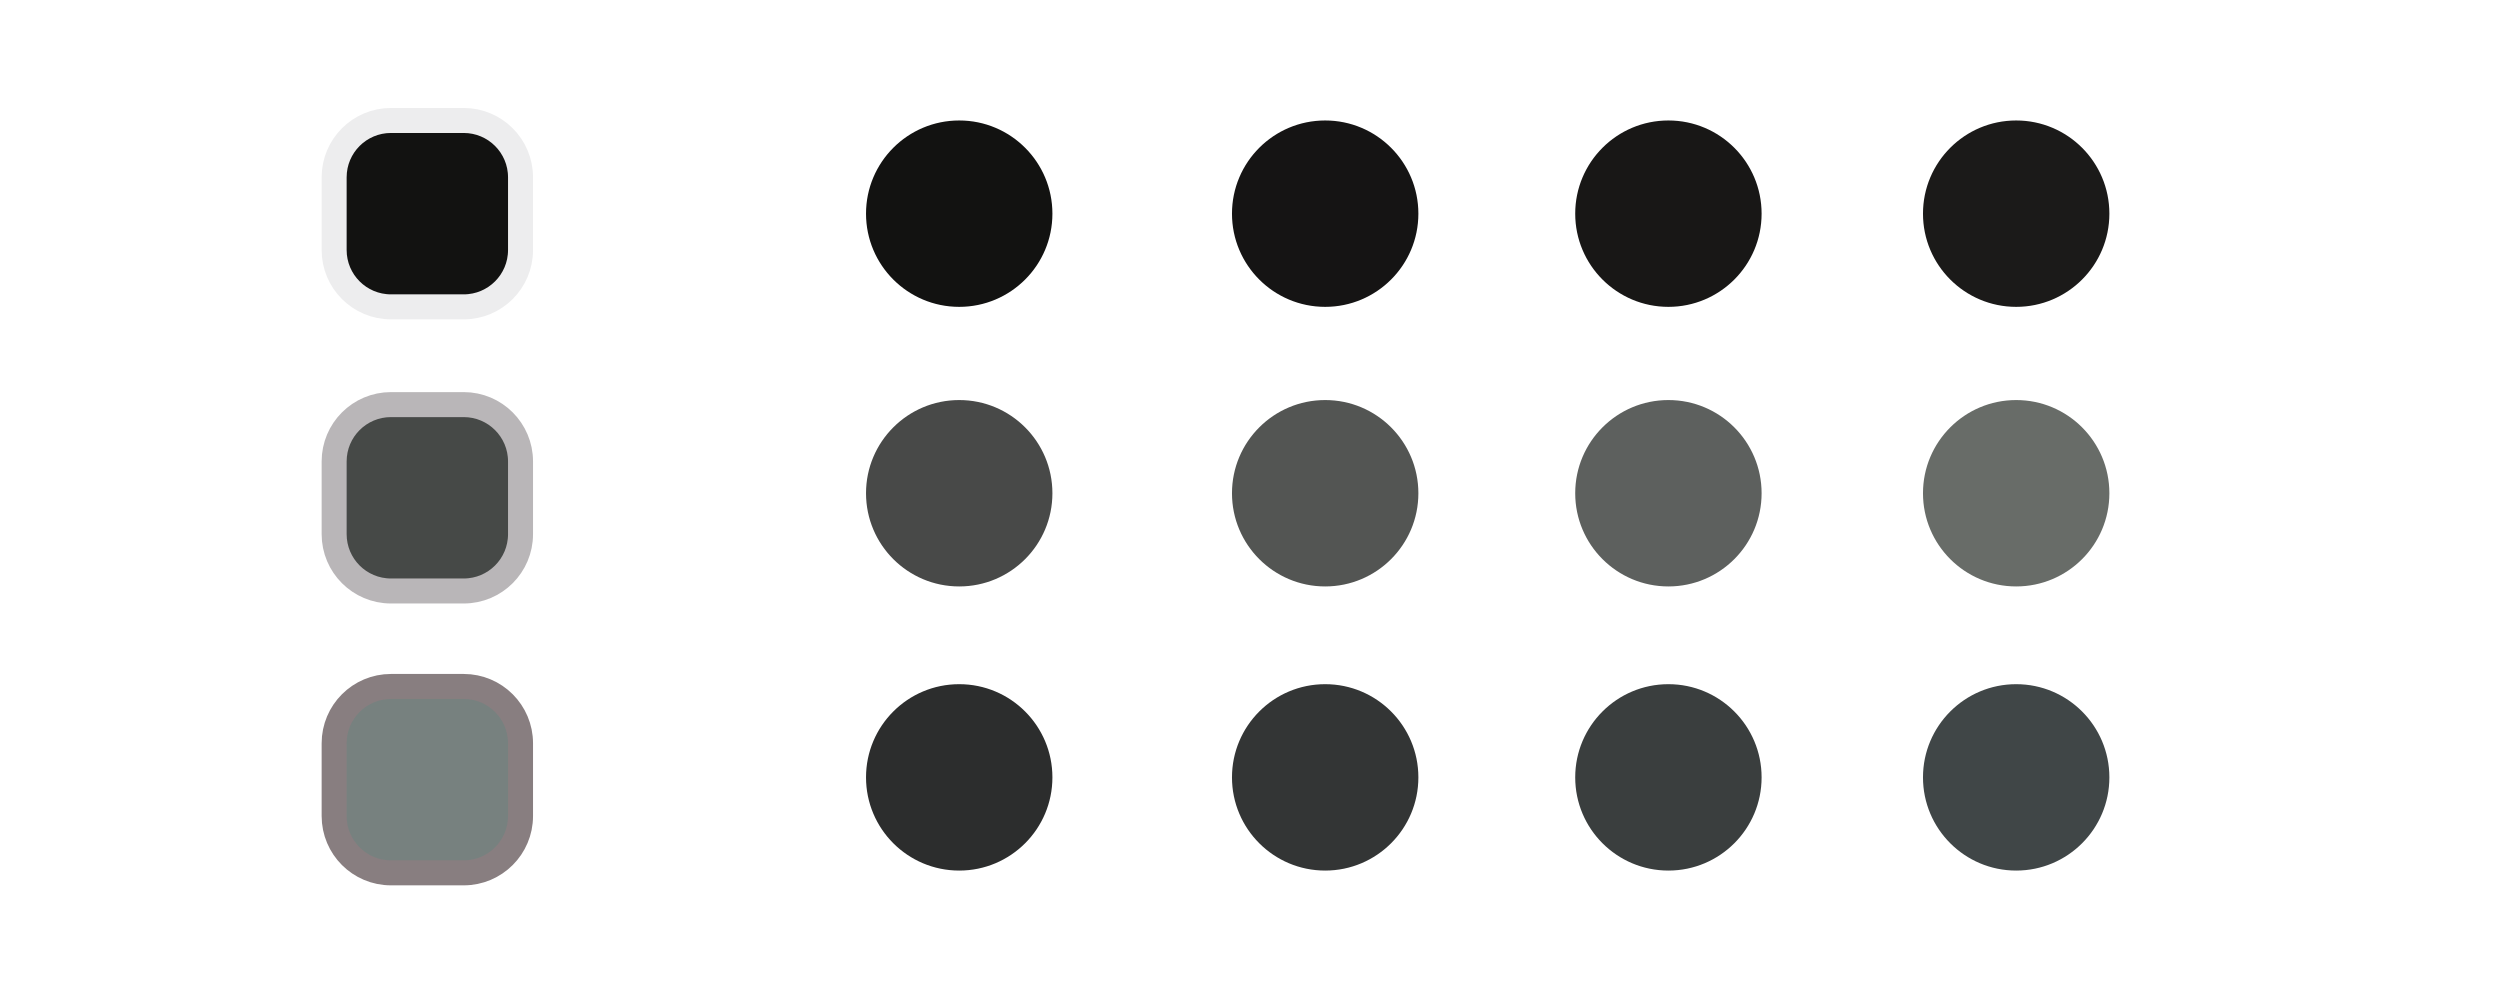
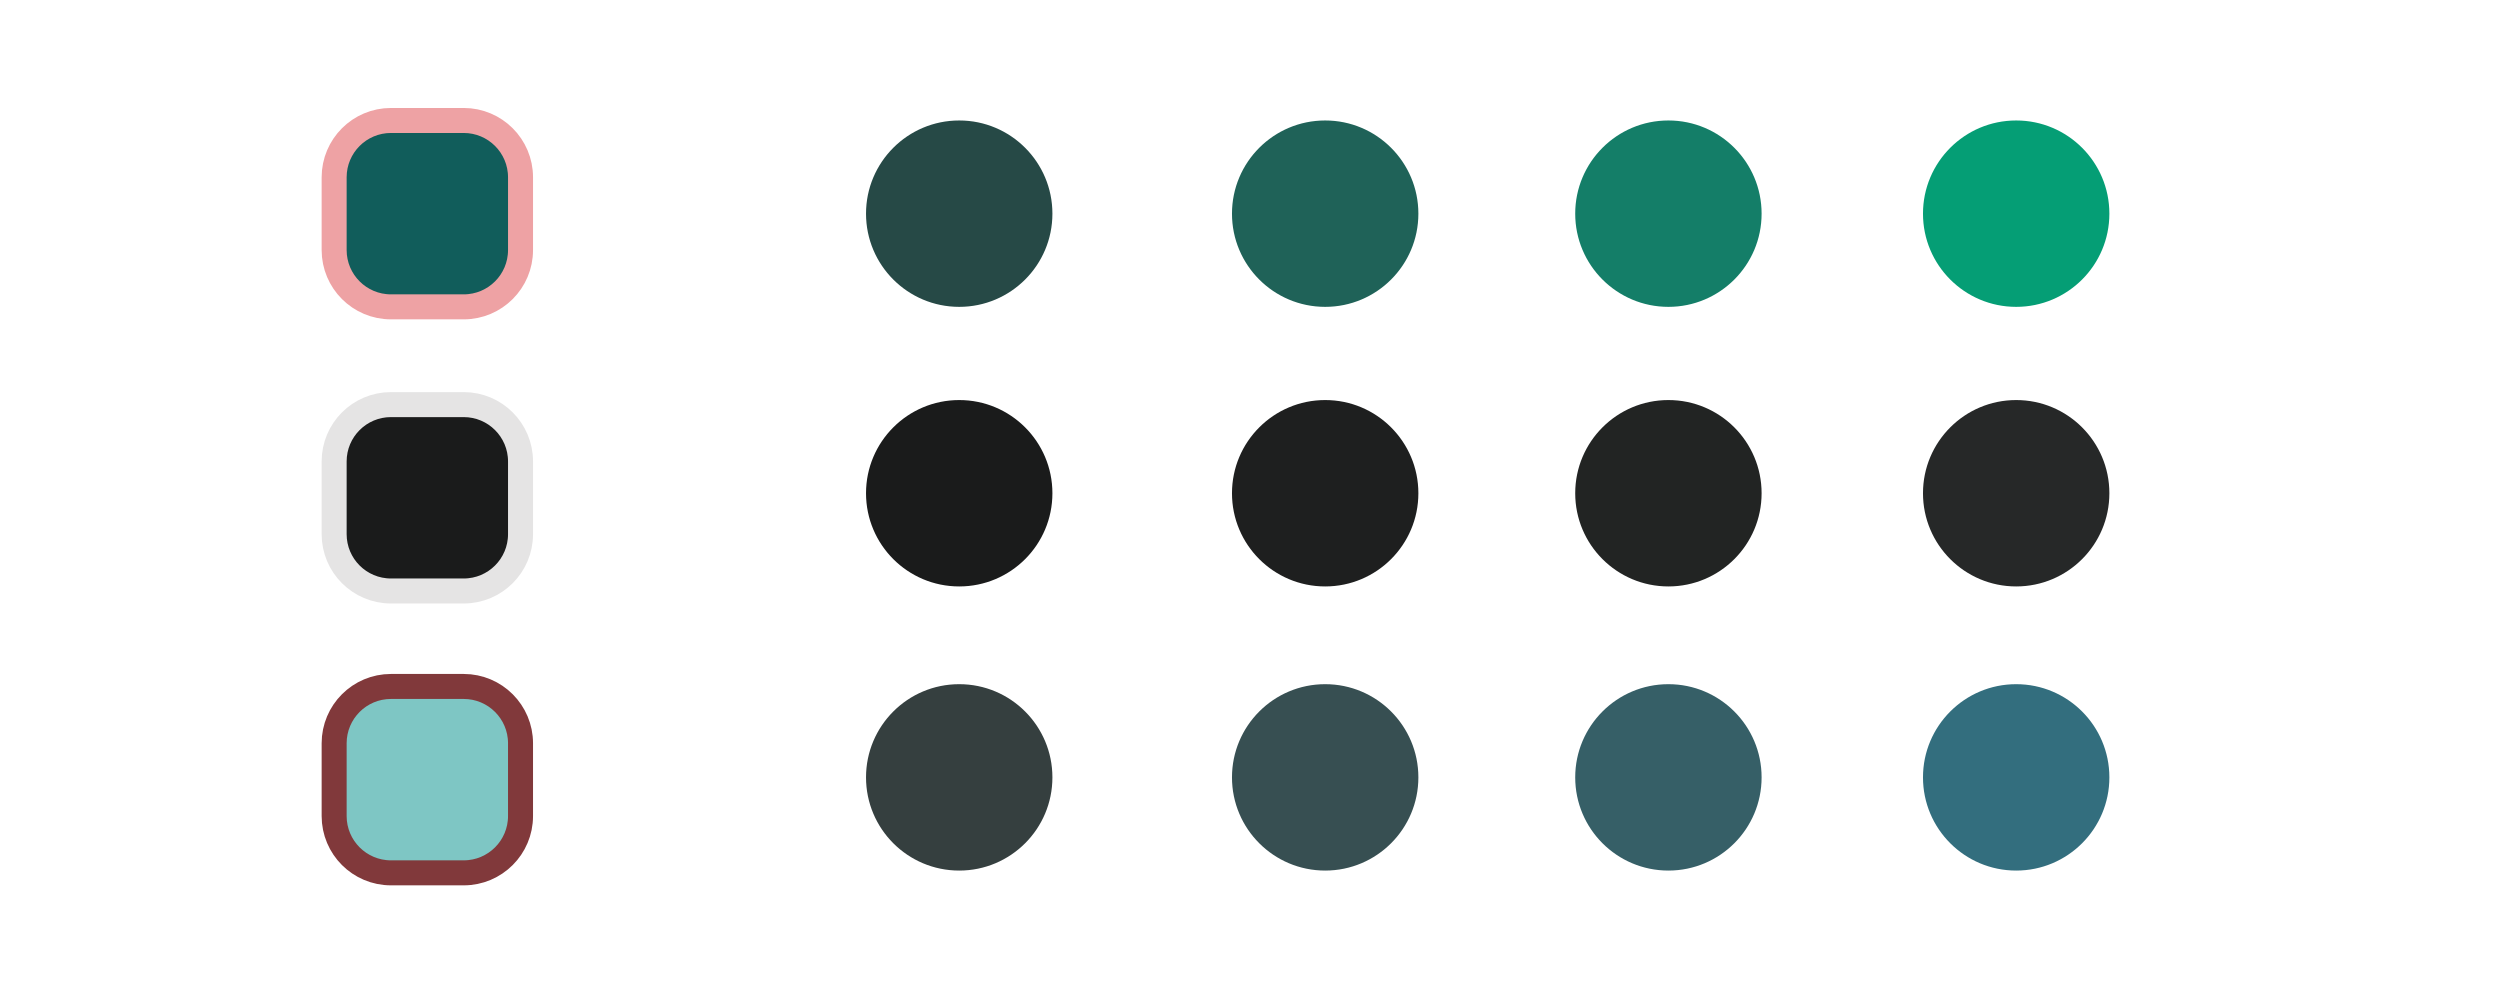
<svg xmlns="http://www.w3.org/2000/svg" width="1000" height="400" viewBox="0 0 264.583 105.833" version="1.1" id="svg1">
  <defs id="defs1" />
  <g id="layer1">
-     <rect style="fill:#121211;fill-opacity:1;stroke:#EDEDEE;stroke-width:2.646;stroke-linecap:round;stroke-linejoin:round;stroke-dasharray:none;stroke-opacity:1;paint-order:fill markers stroke" id="rect1" width="19.726" height="19.726" x="35.363" y="12.75" ry="6.014" />
-     <rect style="fill:#464947;fill-opacity:1;stroke:#B9B6B8;stroke-width:2.646;stroke-linecap:round;stroke-linejoin:round;stroke-dasharray:none;stroke-opacity:1;paint-order:fill markers stroke" id="rect2" width="19.726" height="19.726" x="35.363" y="42.82" ry="6.014" />
-     <rect style="fill:#77817F;fill-opacity:1;stroke:#887E80;stroke-width:2.646;stroke-linecap:round;stroke-linejoin:round;stroke-dasharray:none;stroke-opacity:1;paint-order:fill markers stroke" id="rect3" width="19.726" height="19.726" x="35.363" y="72.65" ry="6.014" />
-     <rect style="fill:#121211;fill-opacity:1;stroke:none;stroke-width:2.646;stroke-linecap:round;stroke-linejoin:round;stroke-dasharray:none;stroke-opacity:1;paint-order:fill markers stroke" id="rect4" width="19.726" height="19.726" x="91.654" y="12.75" ry="9.863" />
-     <rect style="fill:#151414;fill-opacity:1;stroke:none;stroke-width:2.646;stroke-linecap:round;stroke-linejoin:round;stroke-dasharray:none;stroke-opacity:1;paint-order:fill markers stroke" id="rect5" width="19.726" height="19.726" x="130.385" y="12.75" ry="9.863" />
-     <rect style="fill:#181716;fill-opacity:1;stroke:none;stroke-width:2.646;stroke-linecap:round;stroke-linejoin:round;stroke-dasharray:none;stroke-opacity:1;paint-order:fill markers stroke" id="rect6" width="19.726" height="19.726" x="166.71" y="12.75" ry="9.863" />
-     <rect style="fill:#1B1A19;fill-opacity:1;stroke:none;stroke-width:2.646;stroke-linecap:round;stroke-linejoin:round;stroke-dasharray:none;stroke-opacity:1;paint-order:fill markers stroke" id="rect7" width="19.726" height="19.726" x="203.516" y="12.75" ry="9.863" />
-     <rect style="fill:#484948;fill-opacity:1;stroke:none;stroke-width:2.646;stroke-linecap:round;stroke-linejoin:round;stroke-dasharray:none;stroke-opacity:1;paint-order:fill markers stroke" id="rect8" width="19.726" height="19.726" x="91.654" y="42.339" ry="9.863" />
-     <rect style="fill:#535553;fill-opacity:1;stroke:none;stroke-width:2.646;stroke-linecap:round;stroke-linejoin:round;stroke-dasharray:none;stroke-opacity:1;paint-order:fill markers stroke" id="rect9" width="19.726" height="19.726" x="130.385" y="42.339" ry="9.863" />
-     <rect style="fill:#5D605E;fill-opacity:1;stroke:none;stroke-width:2.646;stroke-linecap:round;stroke-linejoin:round;stroke-dasharray:none;stroke-opacity:1;paint-order:fill markers stroke" id="rect10" width="19.726" height="19.726" x="166.71" y="42.339" ry="9.863" />
-     <rect style="fill:#686C68;fill-opacity:1;stroke:none;stroke-width:2.646;stroke-linecap:round;stroke-linejoin:round;stroke-dasharray:none;stroke-opacity:1;paint-order:fill markers stroke" id="rect11" width="19.726" height="19.726" x="203.516" y="42.339" ry="9.863" />
-     <rect style="fill:#2C2D2D;fill-opacity:1;stroke:none;stroke-width:2.646;stroke-linecap:round;stroke-linejoin:round;stroke-dasharray:none;stroke-opacity:1;paint-order:fill markers stroke" id="rect12" width="19.726" height="19.726" x="91.654" y="72.409" ry="9.863" />
-     <rect style="fill:#333535;fill-opacity:1;stroke:none;stroke-width:2.646;stroke-linecap:round;stroke-linejoin:round;stroke-dasharray:none;stroke-opacity:1;paint-order:fill markers stroke" id="rect13" width="19.726" height="19.726" x="130.385" y="72.409" ry="9.863" />
-     <rect style="fill:#3A3E3E;fill-opacity:1;stroke:none;stroke-width:2.646;stroke-linecap:round;stroke-linejoin:round;stroke-dasharray:none;stroke-opacity:1;paint-order:fill markers stroke" id="rect14" width="19.726" height="19.726" x="166.71" y="72.409" ry="9.863" />
-     <rect style="fill:#404647;fill-opacity:1;stroke:none;stroke-width:2.646;stroke-linecap:round;stroke-linejoin:round;stroke-dasharray:none;stroke-opacity:1;paint-order:fill markers stroke" id="rect15" width="19.726" height="19.726" x="203.516" y="72.409" ry="9.863" />
+     <rect style="fill:#115D5B;fill-opacity:1;stroke:#EEA2A4;stroke-width:2.646;stroke-linecap:round;stroke-linejoin:round;stroke-dasharray:none;stroke-opacity:1;paint-order:fill markers stroke" id="rect1" width="19.726" height="19.726" x="35.363" y="12.75" ry="6.014" />
+     <rect style="fill:#1A1B1B;fill-opacity:1;stroke:#E5E4E4;stroke-width:2.646;stroke-linecap:round;stroke-linejoin:round;stroke-dasharray:none;stroke-opacity:1;paint-order:fill markers stroke" id="rect2" width="19.726" height="19.726" x="35.363" y="42.82" ry="6.014" />
+     <rect style="fill:#7EC6C4;fill-opacity:1;stroke:#81393B;stroke-width:2.646;stroke-linecap:round;stroke-linejoin:round;stroke-dasharray:none;stroke-opacity:1;paint-order:fill markers stroke" id="rect3" width="19.726" height="19.726" x="35.363" y="72.65" ry="6.014" />
+     <rect style="fill:#264946;fill-opacity:1;stroke:none;stroke-width:2.646;stroke-linecap:round;stroke-linejoin:round;stroke-dasharray:none;stroke-opacity:1;paint-order:fill markers stroke" id="rect4" width="19.726" height="19.726" x="91.654" y="12.75" ry="9.863" />
+     <rect style="fill:#1F6258;fill-opacity:1;stroke:none;stroke-width:2.646;stroke-linecap:round;stroke-linejoin:round;stroke-dasharray:none;stroke-opacity:1;paint-order:fill markers stroke" id="rect5" width="19.726" height="19.726" x="130.385" y="12.75" ry="9.863" />
+     <rect style="fill:#147E68;fill-opacity:1;stroke:none;stroke-width:2.646;stroke-linecap:round;stroke-linejoin:round;stroke-dasharray:none;stroke-opacity:1;paint-order:fill markers stroke" id="rect6" width="19.726" height="19.726" x="166.71" y="12.75" ry="9.863" />
+     <rect style="fill:#059E75;fill-opacity:1;stroke:none;stroke-width:2.646;stroke-linecap:round;stroke-linejoin:round;stroke-dasharray:none;stroke-opacity:1;paint-order:fill markers stroke" id="rect7" width="19.726" height="19.726" x="203.516" y="12.75" ry="9.863" />
+     <rect style="fill:#1A1B1B;fill-opacity:1;stroke:none;stroke-width:2.646;stroke-linecap:round;stroke-linejoin:round;stroke-dasharray:none;stroke-opacity:1;paint-order:fill markers stroke" id="rect8" width="19.726" height="19.726" x="91.654" y="42.339" ry="9.863" />
+     <rect style="fill:#1E1F1F;fill-opacity:1;stroke:none;stroke-width:2.646;stroke-linecap:round;stroke-linejoin:round;stroke-dasharray:none;stroke-opacity:1;paint-order:fill markers stroke" id="rect9" width="19.726" height="19.726" x="130.385" y="42.339" ry="9.863" />
+     <rect style="fill:#222423;fill-opacity:1;stroke:none;stroke-width:2.646;stroke-linecap:round;stroke-linejoin:round;stroke-dasharray:none;stroke-opacity:1;paint-order:fill markers stroke" id="rect10" width="19.726" height="19.726" x="166.71" y="42.339" ry="9.863" />
+     <rect style="fill:#262828;fill-opacity:1;stroke:none;stroke-width:2.646;stroke-linecap:round;stroke-linejoin:round;stroke-dasharray:none;stroke-opacity:1;paint-order:fill markers stroke" id="rect11" width="19.726" height="19.726" x="203.516" y="42.339" ry="9.863" />
+     <rect style="fill:#353F3F;fill-opacity:1;stroke:none;stroke-width:2.646;stroke-linecap:round;stroke-linejoin:round;stroke-dasharray:none;stroke-opacity:1;paint-order:fill markers stroke" id="rect12" width="19.726" height="19.726" x="91.654" y="72.409" ry="9.863" />
+     <rect style="fill:#374F52;fill-opacity:1;stroke:none;stroke-width:2.646;stroke-linecap:round;stroke-linejoin:round;stroke-dasharray:none;stroke-opacity:1;paint-order:fill markers stroke" id="rect13" width="19.726" height="19.726" x="130.385" y="72.409" ry="9.863" />
+     <rect style="fill:#365F67;fill-opacity:1;stroke:none;stroke-width:2.646;stroke-linecap:round;stroke-linejoin:round;stroke-dasharray:none;stroke-opacity:1;paint-order:fill markers stroke" id="rect14" width="19.726" height="19.726" x="166.71" y="72.409" ry="9.863" />
+     <rect style="fill:#336E7E;fill-opacity:1;stroke:none;stroke-width:2.646;stroke-linecap:round;stroke-linejoin:round;stroke-dasharray:none;stroke-opacity:1;paint-order:fill markers stroke" id="rect15" width="19.726" height="19.726" x="203.516" y="72.409" ry="9.863" />
  </g>
</svg>
